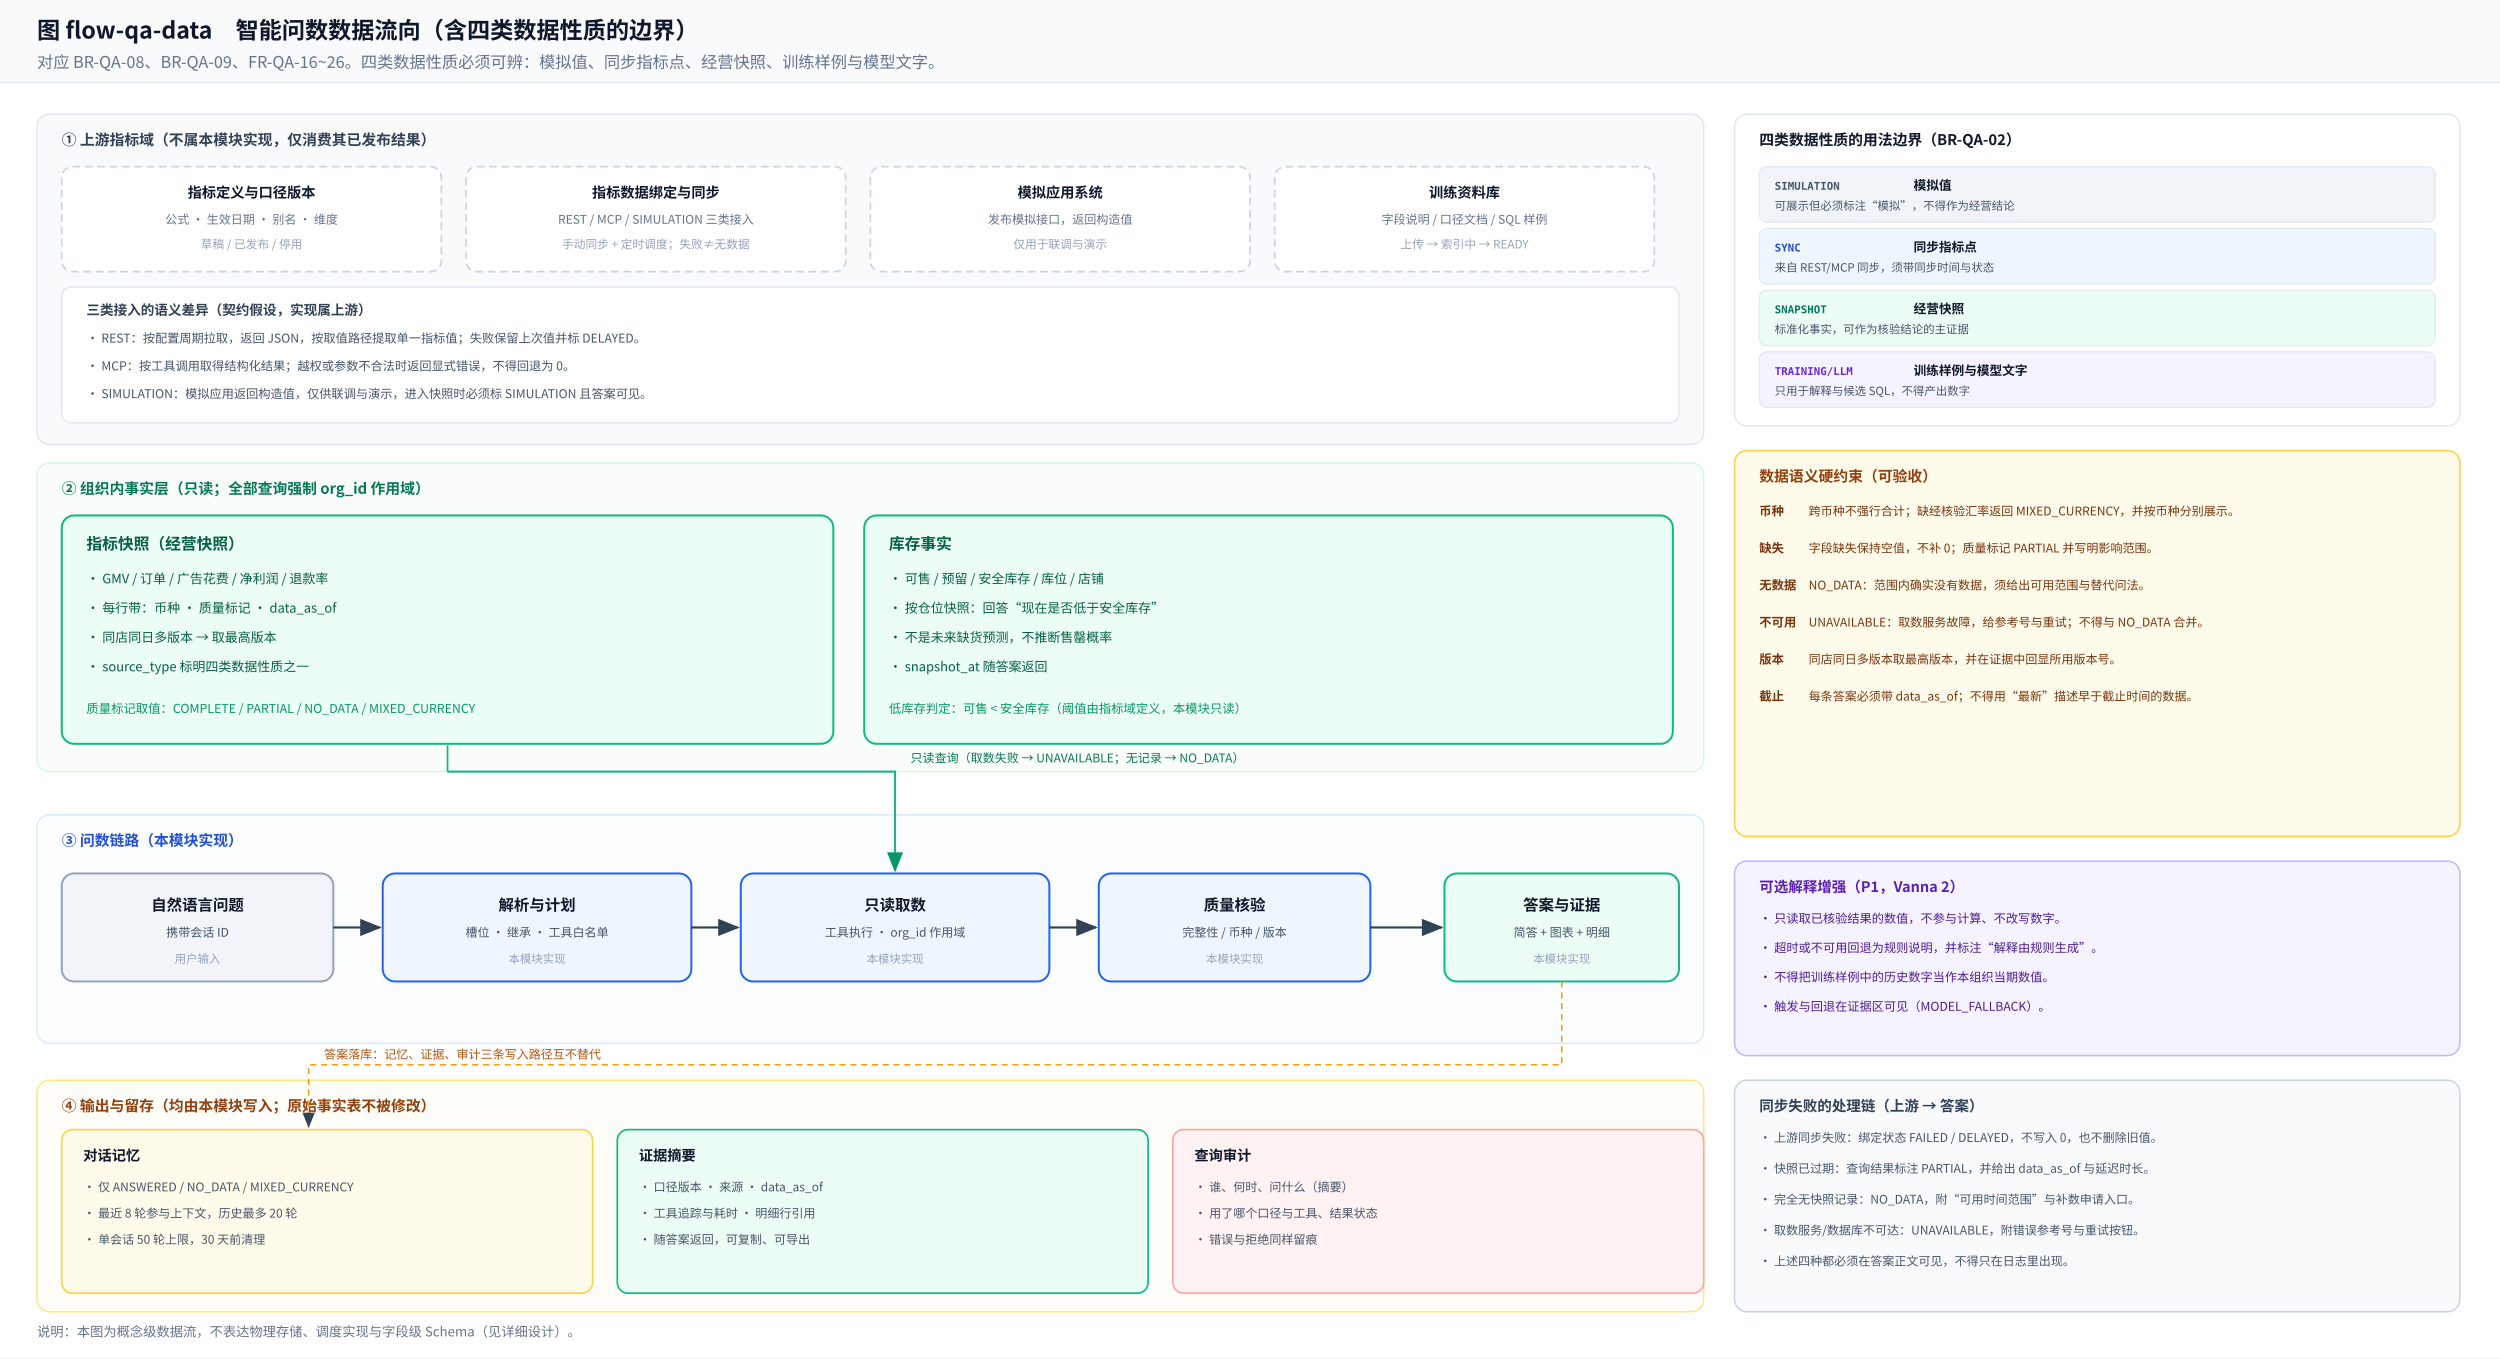
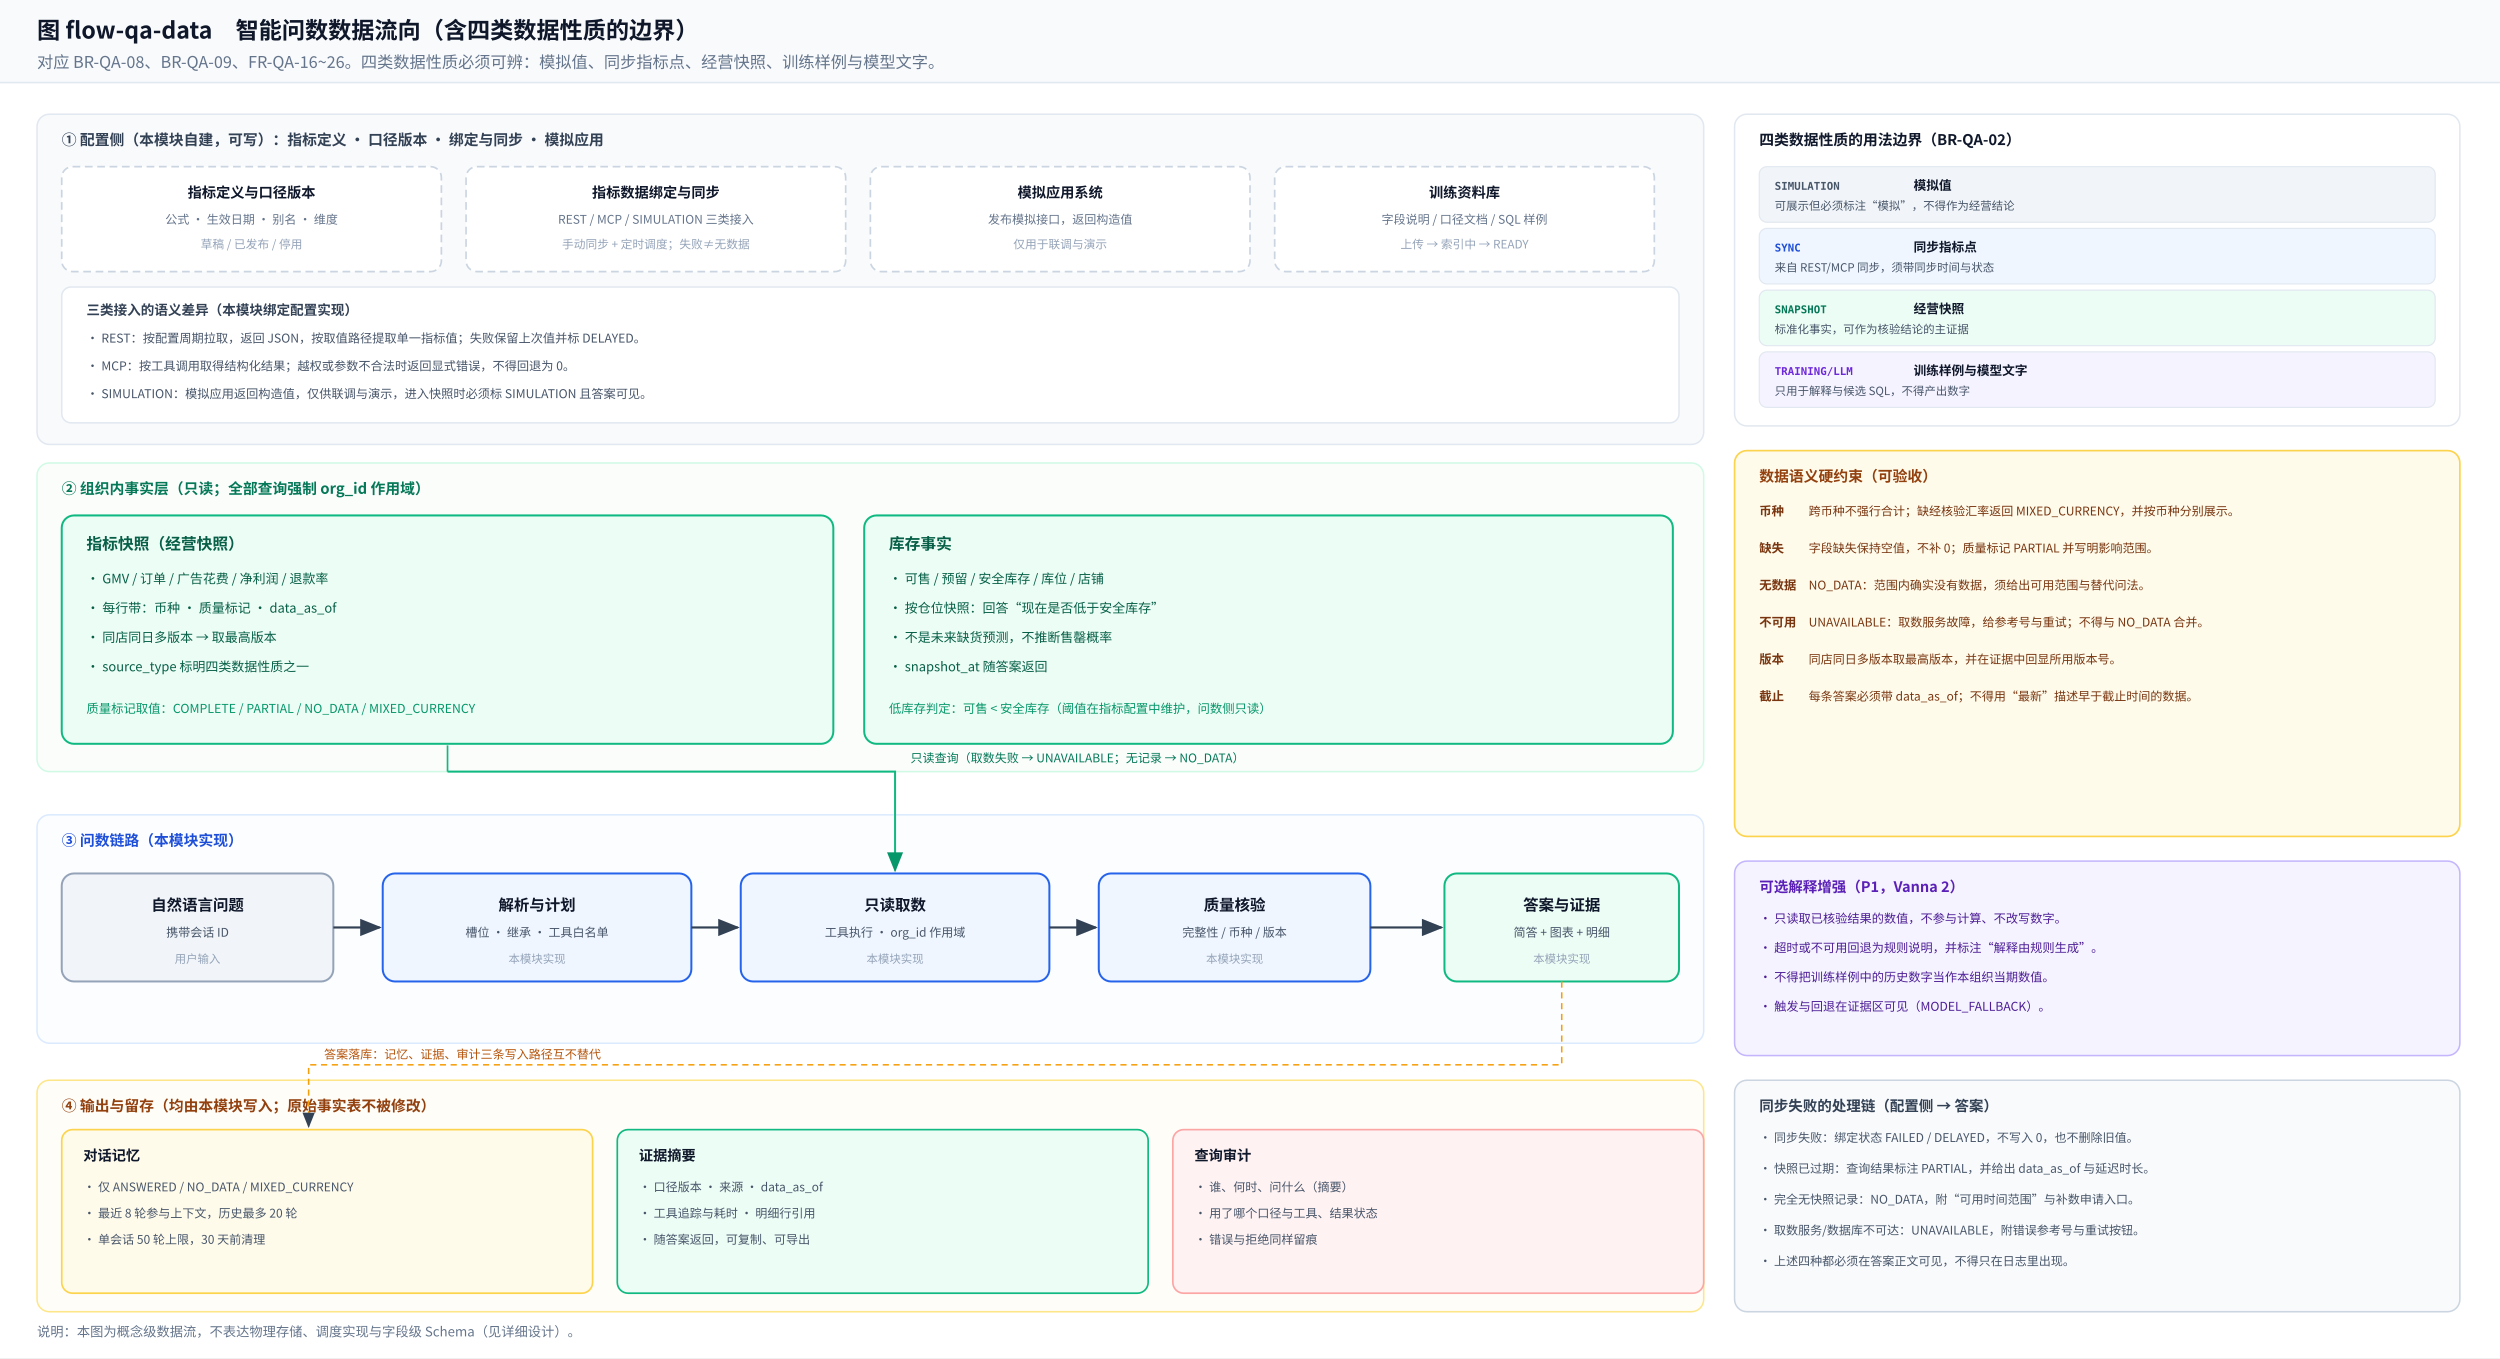
<svg xmlns="http://www.w3.org/2000/svg" width="1620" height="880" viewBox="0 0 1620 880">
  <defs>
    <marker id="ar" markerWidth="10" markerHeight="8" refX="9" refY="4" orient="auto">
      <path d="M0,0 L10,4 L0,8 z" fill="#334155" />
    </marker>
    <marker id="ar-b" markerWidth="10" markerHeight="8" refX="9" refY="4" orient="auto">
      <path d="M0,0 L10,4 L0,8 z" fill="#2563eb" />
    </marker>
    <marker id="ar-r" markerWidth="10" markerHeight="8" refX="9" refY="4" orient="auto">
      <path d="M0,0 L10,4 L0,8 z" fill="#dc2626" />
    </marker>
    <marker id="ar-g" markerWidth="10" markerHeight="8" refX="9" refY="4" orient="auto">
      <path d="M0,0 L10,4 L0,8 z" fill="#059669" />
    </marker>
    <marker id="ar-a" markerWidth="10" markerHeight="8" refX="9" refY="4" orient="auto">
      <path d="M0,0 L10,4 L0,8 z" fill="#d97706" />
    </marker>
  </defs>
  <rect width="1620" height="880" fill="#ffffff" />
  <rect x="0" y="0" width="1620" height="54" fill="#f8fafc" />
  <rect x="0" y="53" width="1620" height="1" fill="#e2e8f0" />
  <text x="24" y="25" font-family="Droid Sans Fallback, Noto Sans CJK SC, Microsoft YaHei, sans-serif" font-size="15" font-weight="bold" fill="#0f172a">图 flow-qa-data　智能问数数据流向（含四类数据性质的边界）</text>
  <text x="24" y="44" font-family="Droid Sans Fallback, Noto Sans CJK SC, Microsoft YaHei, sans-serif" font-size="10.5" fill="#64748b">对应 BR-QA-08、BR-QA-09、FR-QA-16~26。四类数据性质必须可辨：模拟值、同步指标点、经营快照、训练样例与模型文字。</text>
  <rect x="24.0" y="74.0" width="1080.0" height="214.0" rx="8" fill="#f8fafc" stroke="#e2e8f0" stroke-width="1" />
-   <text x="40.0" y="94.0" font-family="Droid Sans Fallback, Noto Sans CJK SC, Microsoft YaHei, sans-serif" font-size="9.6" fill="#334155" text-anchor="start" font-weight="bold">① 上游指标域（不属本模块实现，仅消费其已发布结果）</text>
+   <text x="40.0" y="94.0" font-family="Droid Sans Fallback, Noto Sans CJK SC, Microsoft YaHei, sans-serif" font-size="9.6" fill="#334155" text-anchor="start" font-weight="bold">① 配置侧（本模块自建，可写）：指标定义 · 口径版本 · 绑定与同步 · 模拟应用</text>
  <rect x="40.0" y="108.0" width="246.0" height="68.0" rx="7" fill="#ffffff" stroke="#cbd5e1" stroke-width="1.1" stroke-dasharray="5 3" />
  <text x="163.0" y="128.0" font-family="Droid Sans Fallback, Noto Sans CJK SC, Microsoft YaHei, sans-serif" font-size="9.2" fill="#0f172a" text-anchor="middle" font-weight="bold">指标定义与口径版本</text>
  <text x="163.0" y="145.0" font-family="Droid Sans Fallback, Noto Sans CJK SC, Microsoft YaHei, sans-serif" font-size="7.8" fill="#64748b" text-anchor="middle" font-weight="normal">公式 · 生效日期 · 别名 · 维度</text>
  <text x="163.0" y="161.0" font-family="Droid Sans Fallback, Noto Sans CJK SC, Microsoft YaHei, sans-serif" font-size="7.6" fill="#94a3b8" text-anchor="middle" font-weight="normal">草稿 / 已发布 / 停用</text>
  <rect x="302.0" y="108.0" width="246.0" height="68.0" rx="7" fill="#ffffff" stroke="#cbd5e1" stroke-width="1.1" stroke-dasharray="5 3" />
  <text x="425.0" y="128.0" font-family="Droid Sans Fallback, Noto Sans CJK SC, Microsoft YaHei, sans-serif" font-size="9.2" fill="#0f172a" text-anchor="middle" font-weight="bold">指标数据绑定与同步</text>
  <text x="425.0" y="145.0" font-family="Droid Sans Fallback, Noto Sans CJK SC, Microsoft YaHei, sans-serif" font-size="7.8" fill="#64748b" text-anchor="middle" font-weight="normal">REST / MCP / SIMULATION 三类接入</text>
  <text x="425.0" y="161.0" font-family="Droid Sans Fallback, Noto Sans CJK SC, Microsoft YaHei, sans-serif" font-size="7.6" fill="#94a3b8" text-anchor="middle" font-weight="normal">手动同步 + 定时调度；失败≠无数据</text>
  <rect x="564.0" y="108.0" width="246.0" height="68.0" rx="7" fill="#ffffff" stroke="#cbd5e1" stroke-width="1.1" stroke-dasharray="5 3" />
  <text x="687.0" y="128.0" font-family="Droid Sans Fallback, Noto Sans CJK SC, Microsoft YaHei, sans-serif" font-size="9.2" fill="#0f172a" text-anchor="middle" font-weight="bold">模拟应用系统</text>
  <text x="687.0" y="145.0" font-family="Droid Sans Fallback, Noto Sans CJK SC, Microsoft YaHei, sans-serif" font-size="7.8" fill="#64748b" text-anchor="middle" font-weight="normal">发布模拟接口，返回构造值</text>
  <text x="687.0" y="161.0" font-family="Droid Sans Fallback, Noto Sans CJK SC, Microsoft YaHei, sans-serif" font-size="7.6" fill="#94a3b8" text-anchor="middle" font-weight="normal">仅用于联调与演示</text>
  <rect x="826.0" y="108.0" width="246.0" height="68.0" rx="7" fill="#ffffff" stroke="#cbd5e1" stroke-width="1.1" stroke-dasharray="5 3" />
  <text x="949.0" y="128.0" font-family="Droid Sans Fallback, Noto Sans CJK SC, Microsoft YaHei, sans-serif" font-size="9.2" fill="#0f172a" text-anchor="middle" font-weight="bold">训练资料库</text>
  <text x="949.0" y="145.0" font-family="Droid Sans Fallback, Noto Sans CJK SC, Microsoft YaHei, sans-serif" font-size="7.8" fill="#64748b" text-anchor="middle" font-weight="normal">字段说明 / 口径文档 / SQL 样例</text>
  <text x="949.0" y="161.0" font-family="Droid Sans Fallback, Noto Sans CJK SC, Microsoft YaHei, sans-serif" font-size="7.6" fill="#94a3b8" text-anchor="middle" font-weight="normal">上传 → 索引中 → READY</text>
  <rect x="40.0" y="186.0" width="1048.0" height="88.0" rx="6" fill="#ffffff" stroke="#e2e8f0" stroke-width="1" />
-   <text x="56.0" y="204.0" font-family="Droid Sans Fallback, Noto Sans CJK SC, Microsoft YaHei, sans-serif" font-size="8.8" fill="#334155" text-anchor="start" font-weight="bold">三类接入的语义差异（契约假设，实现属上游）</text>
+   <text x="56.0" y="204.0" font-family="Droid Sans Fallback, Noto Sans CJK SC, Microsoft YaHei, sans-serif" font-size="8.8" fill="#334155" text-anchor="start" font-weight="bold">三类接入的语义差异（本模块绑定配置实现）</text>
  <text x="56.0" y="222.0" font-family="Droid Sans Fallback, Noto Sans CJK SC, Microsoft YaHei, sans-serif" font-size="7.9" fill="#475569" text-anchor="start" font-weight="normal">· REST：按配置周期拉取，返回 JSON，按取值路径提取单一指标值；失败保留上次值并标 DELAYED。</text>
  <text x="56.0" y="240.0" font-family="Droid Sans Fallback, Noto Sans CJK SC, Microsoft YaHei, sans-serif" font-size="7.9" fill="#475569" text-anchor="start" font-weight="normal">· MCP：按工具调用取得结构化结果；越权或参数不合法时返回显式错误，不得回退为 0。</text>
  <text x="56.0" y="258.0" font-family="Droid Sans Fallback, Noto Sans CJK SC, Microsoft YaHei, sans-serif" font-size="7.9" fill="#475569" text-anchor="start" font-weight="normal">· SIMULATION：模拟应用返回构造值，仅供联调与演示，进入快照时必须标 SIMULATION 且答案可见。</text>
  <rect x="24.0" y="300.0" width="1080.0" height="200.0" rx="8" fill="#fbfdfb" stroke="#d1fae5" stroke-width="1" />
  <text x="40.0" y="320.0" font-family="Droid Sans Fallback, Noto Sans CJK SC, Microsoft YaHei, sans-serif" font-size="9.6" fill="#047857" text-anchor="start" font-weight="bold">② 组织内事实层（只读；全部查询强制 org_id 作用域）</text>
  <rect x="40.0" y="334.0" width="500.0" height="148.0" rx="8" fill="#ecfdf5" stroke="#10b981" stroke-width="1.3" />
  <text x="56.0" y="356.0" font-family="Droid Sans Fallback, Noto Sans CJK SC, Microsoft YaHei, sans-serif" font-size="10.2" fill="#065f46" text-anchor="start" font-weight="bold">指标快照（经营快照）</text>
  <text x="56.0" y="378.0" font-family="Droid Sans Fallback, Noto Sans CJK SC, Microsoft YaHei, sans-serif" font-size="8.4" fill="#065f46" text-anchor="start" font-weight="normal">· GMV / 订单 / 广告花费 / 净利润 / 退款率</text>
  <text x="56.0" y="397.0" font-family="Droid Sans Fallback, Noto Sans CJK SC, Microsoft YaHei, sans-serif" font-size="8.4" fill="#065f46" text-anchor="start" font-weight="normal">· 每行带：币种 · 质量标记 · data_as_of</text>
  <text x="56.0" y="416.0" font-family="Droid Sans Fallback, Noto Sans CJK SC, Microsoft YaHei, sans-serif" font-size="8.4" fill="#065f46" text-anchor="start" font-weight="normal">· 同店同日多版本 → 取最高版本</text>
  <text x="56.0" y="435.0" font-family="Droid Sans Fallback, Noto Sans CJK SC, Microsoft YaHei, sans-serif" font-size="8.4" fill="#065f46" text-anchor="start" font-weight="normal">· source_type 标明四类数据性质之一</text>
  <text x="56.0" y="462.0" font-family="Droid Sans Fallback, Noto Sans CJK SC, Microsoft YaHei, sans-serif" font-size="8.0" fill="#059669" text-anchor="start" font-weight="normal">质量标记取值：COMPLETE / PARTIAL / NO_DATA / MIXED_CURRENCY</text>
  <rect x="560.0" y="334.0" width="524.0" height="148.0" rx="8" fill="#ecfdf5" stroke="#10b981" stroke-width="1.3" />
  <text x="576.0" y="356.0" font-family="Droid Sans Fallback, Noto Sans CJK SC, Microsoft YaHei, sans-serif" font-size="10.2" fill="#065f46" text-anchor="start" font-weight="bold">库存事实</text>
  <text x="576.0" y="378.0" font-family="Droid Sans Fallback, Noto Sans CJK SC, Microsoft YaHei, sans-serif" font-size="8.4" fill="#065f46" text-anchor="start" font-weight="normal">· 可售 / 预留 / 安全库存 / 库位 / 店铺</text>
  <text x="576.0" y="397.0" font-family="Droid Sans Fallback, Noto Sans CJK SC, Microsoft YaHei, sans-serif" font-size="8.4" fill="#065f46" text-anchor="start" font-weight="normal">· 按仓位快照：回答“现在是否低于安全库存”</text>
  <text x="576.0" y="416.0" font-family="Droid Sans Fallback, Noto Sans CJK SC, Microsoft YaHei, sans-serif" font-size="8.4" fill="#065f46" text-anchor="start" font-weight="normal">· 不是未来缺货预测，不推断售罄概率</text>
  <text x="576.0" y="435.0" font-family="Droid Sans Fallback, Noto Sans CJK SC, Microsoft YaHei, sans-serif" font-size="8.4" fill="#065f46" text-anchor="start" font-weight="normal">· snapshot_at 随答案返回</text>
-   <text x="576.0" y="462.0" font-family="Droid Sans Fallback, Noto Sans CJK SC, Microsoft YaHei, sans-serif" font-size="8.0" fill="#059669" text-anchor="start" font-weight="normal">低库存判定：可售 &lt; 安全库存（阈值由指标域定义，本模块只读）</text>
+   <text x="576.0" y="462.0" font-family="Droid Sans Fallback, Noto Sans CJK SC, Microsoft YaHei, sans-serif" font-size="8.0" fill="#059669" text-anchor="start" font-weight="normal">低库存判定：可售 &lt; 安全库存（阈值在指标配置中维护，问数侧只读）</text>
  <rect x="24.0" y="528.0" width="1080.0" height="148.0" rx="8" fill="#fcfdff" stroke="#dbeafe" stroke-width="1" />
  <text x="40.0" y="548.0" font-family="Droid Sans Fallback, Noto Sans CJK SC, Microsoft YaHei, sans-serif" font-size="9.6" fill="#1d4ed8" text-anchor="start" font-weight="bold">③ 问数链路（本模块实现）</text>
  <rect x="40.0" y="566.0" width="176.0" height="70.0" rx="8" fill="#f1f5f9" stroke="#94a3b8" stroke-width="1.3" />
  <text x="128.0" y="590.0" font-family="Droid Sans Fallback, Noto Sans CJK SC, Microsoft YaHei, sans-serif" font-size="10" fill="#0f172a" text-anchor="middle" font-weight="bold">自然语言问题</text>
  <text x="128.0" y="607.0" font-family="Droid Sans Fallback, Noto Sans CJK SC, Microsoft YaHei, sans-serif" font-size="7.8" fill="#475569" text-anchor="middle" font-weight="normal">携带会话 ID</text>
  <text x="128.0" y="624.0" font-family="Droid Sans Fallback, Noto Sans CJK SC, Microsoft YaHei, sans-serif" font-size="7.4" fill="#94a3b8" text-anchor="middle" font-weight="normal">用户输入</text>
  <rect x="248.0" y="566.0" width="200.0" height="70.0" rx="8" fill="#eff6ff" stroke="#2563eb" stroke-width="1.3" />
  <text x="348.0" y="590.0" font-family="Droid Sans Fallback, Noto Sans CJK SC, Microsoft YaHei, sans-serif" font-size="10" fill="#0f172a" text-anchor="middle" font-weight="bold">解析与计划</text>
  <text x="348.0" y="607.0" font-family="Droid Sans Fallback, Noto Sans CJK SC, Microsoft YaHei, sans-serif" font-size="7.8" fill="#475569" text-anchor="middle" font-weight="normal">槽位 · 继承 · 工具白名单</text>
  <text x="348.0" y="624.0" font-family="Droid Sans Fallback, Noto Sans CJK SC, Microsoft YaHei, sans-serif" font-size="7.4" fill="#94a3b8" text-anchor="middle" font-weight="normal">本模块实现</text>
  <rect x="480.0" y="566.0" width="200.0" height="70.0" rx="8" fill="#eff6ff" stroke="#2563eb" stroke-width="1.3" />
  <text x="580.0" y="590.0" font-family="Droid Sans Fallback, Noto Sans CJK SC, Microsoft YaHei, sans-serif" font-size="10" fill="#0f172a" text-anchor="middle" font-weight="bold">只读取数</text>
  <text x="580.0" y="607.0" font-family="Droid Sans Fallback, Noto Sans CJK SC, Microsoft YaHei, sans-serif" font-size="7.8" fill="#475569" text-anchor="middle" font-weight="normal">工具执行 · org_id 作用域</text>
  <text x="580.0" y="624.0" font-family="Droid Sans Fallback, Noto Sans CJK SC, Microsoft YaHei, sans-serif" font-size="7.4" fill="#94a3b8" text-anchor="middle" font-weight="normal">本模块实现</text>
  <rect x="712.0" y="566.0" width="176.0" height="70.0" rx="8" fill="#eff6ff" stroke="#2563eb" stroke-width="1.3" />
  <text x="800.0" y="590.0" font-family="Droid Sans Fallback, Noto Sans CJK SC, Microsoft YaHei, sans-serif" font-size="10" fill="#0f172a" text-anchor="middle" font-weight="bold">质量核验</text>
  <text x="800.0" y="607.0" font-family="Droid Sans Fallback, Noto Sans CJK SC, Microsoft YaHei, sans-serif" font-size="7.8" fill="#475569" text-anchor="middle" font-weight="normal">完整性 / 币种 / 版本</text>
  <text x="800.0" y="624.0" font-family="Droid Sans Fallback, Noto Sans CJK SC, Microsoft YaHei, sans-serif" font-size="7.4" fill="#94a3b8" text-anchor="middle" font-weight="normal">本模块实现</text>
  <rect x="936.0" y="566.0" width="152.0" height="70.0" rx="8" fill="#ecfdf5" stroke="#10b981" stroke-width="1.3" />
  <text x="1012.0" y="590.0" font-family="Droid Sans Fallback, Noto Sans CJK SC, Microsoft YaHei, sans-serif" font-size="10" fill="#0f172a" text-anchor="middle" font-weight="bold">答案与证据</text>
  <text x="1012.0" y="607.0" font-family="Droid Sans Fallback, Noto Sans CJK SC, Microsoft YaHei, sans-serif" font-size="7.8" fill="#475569" text-anchor="middle" font-weight="normal">简答 + 图表 + 明细</text>
  <text x="1012.0" y="624.0" font-family="Droid Sans Fallback, Noto Sans CJK SC, Microsoft YaHei, sans-serif" font-size="7.4" fill="#94a3b8" text-anchor="middle" font-weight="normal">本模块实现</text>
  <line x1="216.0" y1="601.0" x2="246.0" y2="601.0" stroke="#334155" stroke-width="1.4" marker-end="url(#ar)" />
  <line x1="448.0" y1="601.0" x2="478.0" y2="601.0" stroke="#334155" stroke-width="1.4" marker-end="url(#ar)" />
  <line x1="680.0" y1="601.0" x2="710.0" y2="601.0" stroke="#334155" stroke-width="1.4" marker-end="url(#ar)" />
  <line x1="888.0" y1="601.0" x2="934.0" y2="601.0" stroke="#334155" stroke-width="1.4" marker-end="url(#ar)" />
  <line x1="290.0" y1="483.0" x2="290.0" y2="500.0" stroke="#10b981" stroke-width="1.1" />
  <path d="M290,500 L580,500 L580,564" fill="none" stroke="#10b981" stroke-width="1.3" marker-end="url(#ar-g)" />
  <text x="590.0" y="494.0" font-family="Droid Sans Fallback, Noto Sans CJK SC, Microsoft YaHei, sans-serif" font-size="7.8" fill="#047857" text-anchor="start" font-weight="normal">只读查询（取数失败 → UNAVAILABLE；无记录 → NO_DATA）</text>
  <rect x="24.0" y="700.0" width="1080.0" height="150.0" rx="8" fill="#fffdf8" stroke="#fde68a" stroke-width="1" />
  <text x="40.0" y="720.0" font-family="Droid Sans Fallback, Noto Sans CJK SC, Microsoft YaHei, sans-serif" font-size="9.6" fill="#92400e" text-anchor="start" font-weight="bold">④ 输出与留存（均由本模块写入；原始事实表不被修改）</text>
  <rect x="40.0" y="732.0" width="344.0" height="106.0" rx="7" fill="#fffbeb" stroke="#fcd34d" stroke-width="1.1" />
  <text x="54.0" y="752.0" font-family="Droid Sans Fallback, Noto Sans CJK SC, Microsoft YaHei, sans-serif" font-size="9.2" fill="#0f172a" text-anchor="start" font-weight="bold">对话记忆</text>
  <text x="54.0" y="772.0" font-family="Droid Sans Fallback, Noto Sans CJK SC, Microsoft YaHei, sans-serif" font-size="7.8" fill="#475569" text-anchor="start" font-weight="normal">· 仅 ANSWERED / NO_DATA / MIXED_CURRENCY</text>
  <text x="54.0" y="789.0" font-family="Droid Sans Fallback, Noto Sans CJK SC, Microsoft YaHei, sans-serif" font-size="7.8" fill="#475569" text-anchor="start" font-weight="normal">· 最近 8 轮参与上下文，历史最多 20 轮</text>
  <text x="54.0" y="806.0" font-family="Droid Sans Fallback, Noto Sans CJK SC, Microsoft YaHei, sans-serif" font-size="7.8" fill="#475569" text-anchor="start" font-weight="normal">· 单会话 50 轮上限，30 天前清理</text>
  <rect x="400.0" y="732.0" width="344.0" height="106.0" rx="7" fill="#ecfdf5" stroke="#10b981" stroke-width="1.1" />
  <text x="414.0" y="752.0" font-family="Droid Sans Fallback, Noto Sans CJK SC, Microsoft YaHei, sans-serif" font-size="9.2" fill="#0f172a" text-anchor="start" font-weight="bold">证据摘要</text>
  <text x="414.0" y="772.0" font-family="Droid Sans Fallback, Noto Sans CJK SC, Microsoft YaHei, sans-serif" font-size="7.8" fill="#475569" text-anchor="start" font-weight="normal">· 口径版本 · 来源 · data_as_of</text>
  <text x="414.0" y="789.0" font-family="Droid Sans Fallback, Noto Sans CJK SC, Microsoft YaHei, sans-serif" font-size="7.8" fill="#475569" text-anchor="start" font-weight="normal">· 工具追踪与耗时 · 明细行引用</text>
  <text x="414.0" y="806.0" font-family="Droid Sans Fallback, Noto Sans CJK SC, Microsoft YaHei, sans-serif" font-size="7.8" fill="#475569" text-anchor="start" font-weight="normal">· 随答案返回，可复制、可导出</text>
  <rect x="760.0" y="732.0" width="344.0" height="106.0" rx="7" fill="#fef2f2" stroke="#fca5a5" stroke-width="1.1" />
  <text x="774.0" y="752.0" font-family="Droid Sans Fallback, Noto Sans CJK SC, Microsoft YaHei, sans-serif" font-size="9.2" fill="#0f172a" text-anchor="start" font-weight="bold">查询审计</text>
  <text x="774.0" y="772.0" font-family="Droid Sans Fallback, Noto Sans CJK SC, Microsoft YaHei, sans-serif" font-size="7.8" fill="#475569" text-anchor="start" font-weight="normal">· 谁、何时、问什么（摘要）</text>
  <text x="774.0" y="789.0" font-family="Droid Sans Fallback, Noto Sans CJK SC, Microsoft YaHei, sans-serif" font-size="7.8" fill="#475569" text-anchor="start" font-weight="normal">· 用了哪个口径与工具、结果状态</text>
  <text x="774.0" y="806.0" font-family="Droid Sans Fallback, Noto Sans CJK SC, Microsoft YaHei, sans-serif" font-size="7.8" fill="#475569" text-anchor="start" font-weight="normal">· 错误与拒绝同样留痕</text>
  <path d="M1012,636 L1012,690 L200,690 L200,730" fill="none" stroke="#f59e0b" stroke-width="1.0" stroke-dasharray="4 3" marker-end="url(#ar)" />
  <text x="210.0" y="686.0" font-family="Droid Sans Fallback, Noto Sans CJK SC, Microsoft YaHei, sans-serif" font-size="7.8" fill="#b45309" text-anchor="start" font-weight="normal">答案落库：记忆、证据、审计三条写入路径互不替代</text>
  <rect x="1124.0" y="74.0" width="470.0" height="202.0" rx="8" fill="#ffffff" stroke="#e2e8f0" stroke-width="1" />
  <text x="1140.0" y="94.0" font-family="Droid Sans Fallback, Noto Sans CJK SC, Microsoft YaHei, sans-serif" font-size="9.6" fill="#0f172a" text-anchor="start" font-weight="bold">四类数据性质的用法边界（BR-QA-02）</text>
  <rect x="1140.0" y="108.0" width="438.0" height="36.0" rx="5" fill="#f1f5f9" stroke="#e2e8f0" stroke-width="0.8" />
  <text x="1150.0" y="123.0" font-family="DejaVu Sans Mono, monospace" font-size="7.0" fill="#475569" text-anchor="start" font-weight="bold">SIMULATION</text>
  <text x="1240.0" y="123.0" font-family="Droid Sans Fallback, Noto Sans CJK SC, Microsoft YaHei, sans-serif" font-size="8.2" fill="#0f172a" text-anchor="start" font-weight="bold">模拟值</text>
  <text x="1150.0" y="136.0" font-family="Droid Sans Fallback, Noto Sans CJK SC, Microsoft YaHei, sans-serif" font-size="7.4" fill="#475569" text-anchor="start" font-weight="normal">可展示但必须标注“模拟”，不得作为经营结论</text>
  <rect x="1140.0" y="148.0" width="438.0" height="36.0" rx="5" fill="#eff6ff" stroke="#e2e8f0" stroke-width="0.8" />
  <text x="1150.0" y="163.0" font-family="DejaVu Sans Mono, monospace" font-size="7.0" fill="#1d4ed8" text-anchor="start" font-weight="bold">SYNC</text>
  <text x="1240.0" y="163.0" font-family="Droid Sans Fallback, Noto Sans CJK SC, Microsoft YaHei, sans-serif" font-size="8.2" fill="#0f172a" text-anchor="start" font-weight="bold">同步指标点</text>
  <text x="1150.0" y="176.0" font-family="Droid Sans Fallback, Noto Sans CJK SC, Microsoft YaHei, sans-serif" font-size="7.4" fill="#475569" text-anchor="start" font-weight="normal">来自 REST/MCP 同步，须带同步时间与状态</text>
  <rect x="1140.0" y="188.0" width="438.0" height="36.0" rx="5" fill="#ecfdf5" stroke="#e2e8f0" stroke-width="0.8" />
  <text x="1150.0" y="203.0" font-family="DejaVu Sans Mono, monospace" font-size="7.0" fill="#047857" text-anchor="start" font-weight="bold">SNAPSHOT</text>
  <text x="1240.0" y="203.0" font-family="Droid Sans Fallback, Noto Sans CJK SC, Microsoft YaHei, sans-serif" font-size="8.2" fill="#0f172a" text-anchor="start" font-weight="bold">经营快照</text>
  <text x="1150.0" y="216.0" font-family="Droid Sans Fallback, Noto Sans CJK SC, Microsoft YaHei, sans-serif" font-size="7.4" fill="#475569" text-anchor="start" font-weight="normal">标准化事实，可作为核验结论的主证据</text>
  <rect x="1140.0" y="228.0" width="438.0" height="36.0" rx="5" fill="#f5f3ff" stroke="#e2e8f0" stroke-width="0.8" />
  <text x="1150.0" y="243.0" font-family="DejaVu Sans Mono, monospace" font-size="7.0" fill="#6d28d9" text-anchor="start" font-weight="bold">TRAINING/LLM</text>
  <text x="1240.0" y="243.0" font-family="Droid Sans Fallback, Noto Sans CJK SC, Microsoft YaHei, sans-serif" font-size="8.2" fill="#0f172a" text-anchor="start" font-weight="bold">训练样例与模型文字</text>
  <text x="1150.0" y="256.0" font-family="Droid Sans Fallback, Noto Sans CJK SC, Microsoft YaHei, sans-serif" font-size="7.4" fill="#475569" text-anchor="start" font-weight="normal">只用于解释与候选 SQL，不得产出数字</text>
  <rect x="1124.0" y="292.0" width="470.0" height="250.0" rx="8" fill="#fffbeb" stroke="#fcd34d" stroke-width="1.1" />
  <text x="1140.0" y="312.0" font-family="Droid Sans Fallback, Noto Sans CJK SC, Microsoft YaHei, sans-serif" font-size="9.6" fill="#92400e" text-anchor="start" font-weight="bold">数据语义硬约束（可验收）</text>
  <text x="1140.0" y="334.0" font-family="Droid Sans Fallback, Noto Sans CJK SC, Microsoft YaHei, sans-serif" font-size="8.0" fill="#78350f" text-anchor="start" font-weight="bold">币种</text>
  <text x="1172.0" y="334.0" font-family="Droid Sans Fallback, Noto Sans CJK SC, Microsoft YaHei, sans-serif" font-size="7.8" fill="#78350f" text-anchor="start" font-weight="normal">跨币种不强行合计；缺经核验汇率返回 MIXED_CURRENCY，并按币种分别展示。</text>
  <text x="1140.0" y="358.0" font-family="Droid Sans Fallback, Noto Sans CJK SC, Microsoft YaHei, sans-serif" font-size="8.0" fill="#78350f" text-anchor="start" font-weight="bold">缺失</text>
  <text x="1172.0" y="358.0" font-family="Droid Sans Fallback, Noto Sans CJK SC, Microsoft YaHei, sans-serif" font-size="7.8" fill="#78350f" text-anchor="start" font-weight="normal">字段缺失保持空值，不补 0；质量标记 PARTIAL 并写明影响范围。</text>
  <text x="1140.0" y="382.0" font-family="Droid Sans Fallback, Noto Sans CJK SC, Microsoft YaHei, sans-serif" font-size="8.0" fill="#78350f" text-anchor="start" font-weight="bold">无数据</text>
  <text x="1172.0" y="382.0" font-family="Droid Sans Fallback, Noto Sans CJK SC, Microsoft YaHei, sans-serif" font-size="7.8" fill="#78350f" text-anchor="start" font-weight="normal">NO_DATA：范围内确实没有数据，须给出可用范围与替代问法。</text>
  <text x="1140.0" y="406.0" font-family="Droid Sans Fallback, Noto Sans CJK SC, Microsoft YaHei, sans-serif" font-size="8.0" fill="#78350f" text-anchor="start" font-weight="bold">不可用</text>
  <text x="1172.0" y="406.0" font-family="Droid Sans Fallback, Noto Sans CJK SC, Microsoft YaHei, sans-serif" font-size="7.8" fill="#78350f" text-anchor="start" font-weight="normal">UNAVAILABLE：取数服务故障，给参考号与重试；不得与 NO_DATA 合并。</text>
  <text x="1140.0" y="430.0" font-family="Droid Sans Fallback, Noto Sans CJK SC, Microsoft YaHei, sans-serif" font-size="8.0" fill="#78350f" text-anchor="start" font-weight="bold">版本</text>
  <text x="1172.0" y="430.0" font-family="Droid Sans Fallback, Noto Sans CJK SC, Microsoft YaHei, sans-serif" font-size="7.8" fill="#78350f" text-anchor="start" font-weight="normal">同店同日多版本取最高版本，并在证据中回显所用版本号。</text>
  <text x="1140.0" y="454.0" font-family="Droid Sans Fallback, Noto Sans CJK SC, Microsoft YaHei, sans-serif" font-size="8.0" fill="#78350f" text-anchor="start" font-weight="bold">截止</text>
  <text x="1172.0" y="454.0" font-family="Droid Sans Fallback, Noto Sans CJK SC, Microsoft YaHei, sans-serif" font-size="7.8" fill="#78350f" text-anchor="start" font-weight="normal">每条答案必须带 data_as_of；不得用“最新”描述早于截止时间的数据。</text>
  <rect x="1124.0" y="558.0" width="470.0" height="126.0" rx="8" fill="#f5f3ff" stroke="#c4b5fd" stroke-width="1" />
  <text x="1140.0" y="578.0" font-family="Droid Sans Fallback, Noto Sans CJK SC, Microsoft YaHei, sans-serif" font-size="9.4" fill="#5b21b6" text-anchor="start" font-weight="bold">可选解释增强（P1，Vanna 2）</text>
  <text x="1140.0" y="598.0" font-family="Droid Sans Fallback, Noto Sans CJK SC, Microsoft YaHei, sans-serif" font-size="7.9" fill="#4c1d95" text-anchor="start" font-weight="normal">· 只读取已核验结果的数值，不参与计算、不改写数字。</text>
  <text x="1140.0" y="617.0" font-family="Droid Sans Fallback, Noto Sans CJK SC, Microsoft YaHei, sans-serif" font-size="7.9" fill="#4c1d95" text-anchor="start" font-weight="normal">· 超时或不可用回退为规则说明，并标注“解释由规则生成”。</text>
  <text x="1140.0" y="636.0" font-family="Droid Sans Fallback, Noto Sans CJK SC, Microsoft YaHei, sans-serif" font-size="7.9" fill="#4c1d95" text-anchor="start" font-weight="normal">· 不得把训练样例中的历史数字当作本组织当期数值。</text>
  <text x="1140.0" y="655.0" font-family="Droid Sans Fallback, Noto Sans CJK SC, Microsoft YaHei, sans-serif" font-size="7.9" fill="#4c1d95" text-anchor="start" font-weight="normal">· 触发与回退在证据区可见（MODEL_FALLBACK）。</text>
  <rect x="1124.0" y="700.0" width="470.0" height="150.0" rx="8" fill="#f8fafc" stroke="#cbd5e1" stroke-width="1" />
-   <text x="1140.0" y="720.0" font-family="Droid Sans Fallback, Noto Sans CJK SC, Microsoft YaHei, sans-serif" font-size="9.4" fill="#334155" text-anchor="start" font-weight="bold">同步失败的处理链（上游 → 答案）</text>
-   <text x="1140.0" y="740.0" font-family="Droid Sans Fallback, Noto Sans CJK SC, Microsoft YaHei, sans-serif" font-size="7.8" fill="#475569" text-anchor="start" font-weight="normal">· 上游同步失败：绑定状态 FAILED / DELAYED，不写入 0，也不删除旧值。</text>
+   <text x="1140.0" y="720.0" font-family="Droid Sans Fallback, Noto Sans CJK SC, Microsoft YaHei, sans-serif" font-size="9.4" fill="#334155" text-anchor="start" font-weight="bold">同步失败的处理链（配置侧 → 答案）</text>
+   <text x="1140.0" y="740.0" font-family="Droid Sans Fallback, Noto Sans CJK SC, Microsoft YaHei, sans-serif" font-size="7.8" fill="#475569" text-anchor="start" font-weight="normal">· 同步失败：绑定状态 FAILED / DELAYED，不写入 0，也不删除旧值。</text>
  <text x="1140.0" y="760.0" font-family="Droid Sans Fallback, Noto Sans CJK SC, Microsoft YaHei, sans-serif" font-size="7.8" fill="#475569" text-anchor="start" font-weight="normal">· 快照已过期：查询结果标注 PARTIAL，并给出 data_as_of 与延迟时长。</text>
  <text x="1140.0" y="780.0" font-family="Droid Sans Fallback, Noto Sans CJK SC, Microsoft YaHei, sans-serif" font-size="7.8" fill="#475569" text-anchor="start" font-weight="normal">· 完全无快照记录：NO_DATA，附“可用时间范围”与补数申请入口。</text>
  <text x="1140.0" y="800.0" font-family="Droid Sans Fallback, Noto Sans CJK SC, Microsoft YaHei, sans-serif" font-size="7.8" fill="#475569" text-anchor="start" font-weight="normal">· 取数服务/数据库不可达：UNAVAILABLE，附错误参考号与重试按钮。</text>
  <text x="1140.0" y="820.0" font-family="Droid Sans Fallback, Noto Sans CJK SC, Microsoft YaHei, sans-serif" font-size="7.8" fill="#475569" text-anchor="start" font-weight="normal">· 上述四种都必须在答案正文可见，不得只在日志里出现。</text>
  <text x="24.0" y="866.0" font-family="Droid Sans Fallback, Noto Sans CJK SC, Microsoft YaHei, sans-serif" font-size="8.6" fill="#64748b" text-anchor="start" font-weight="normal">说明：本图为概念级数据流，不表达物理存储、调度实现与字段级 Schema（见详细设计）。</text>
</svg>
